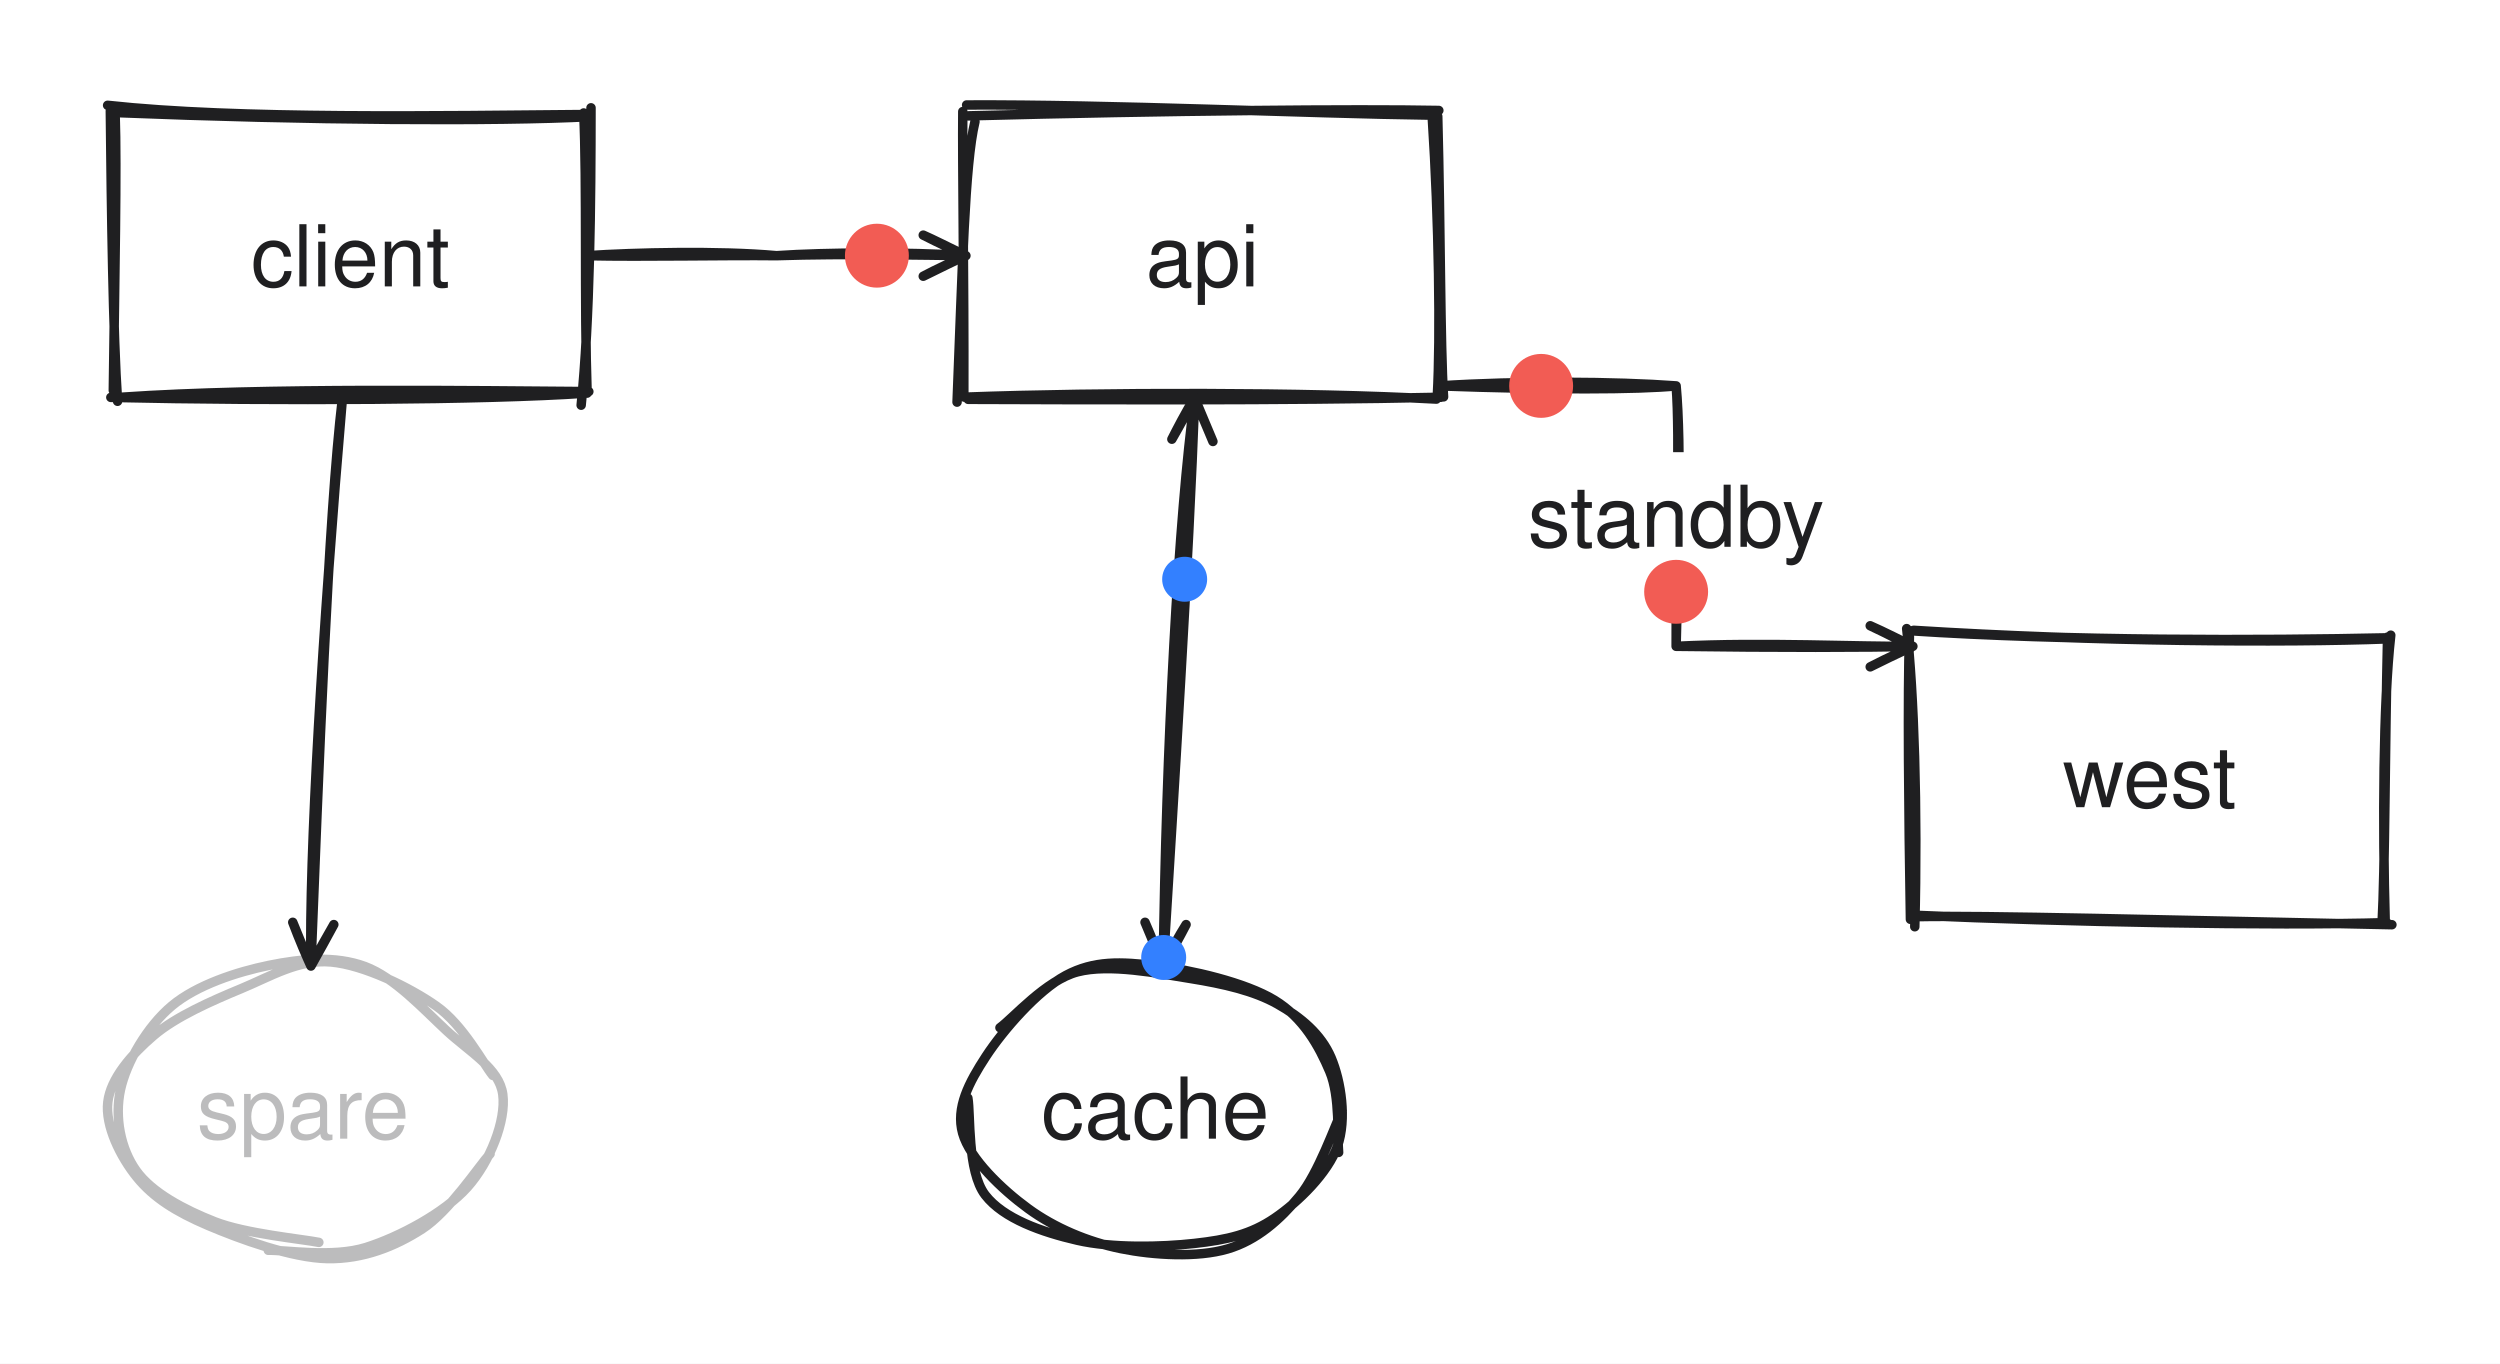
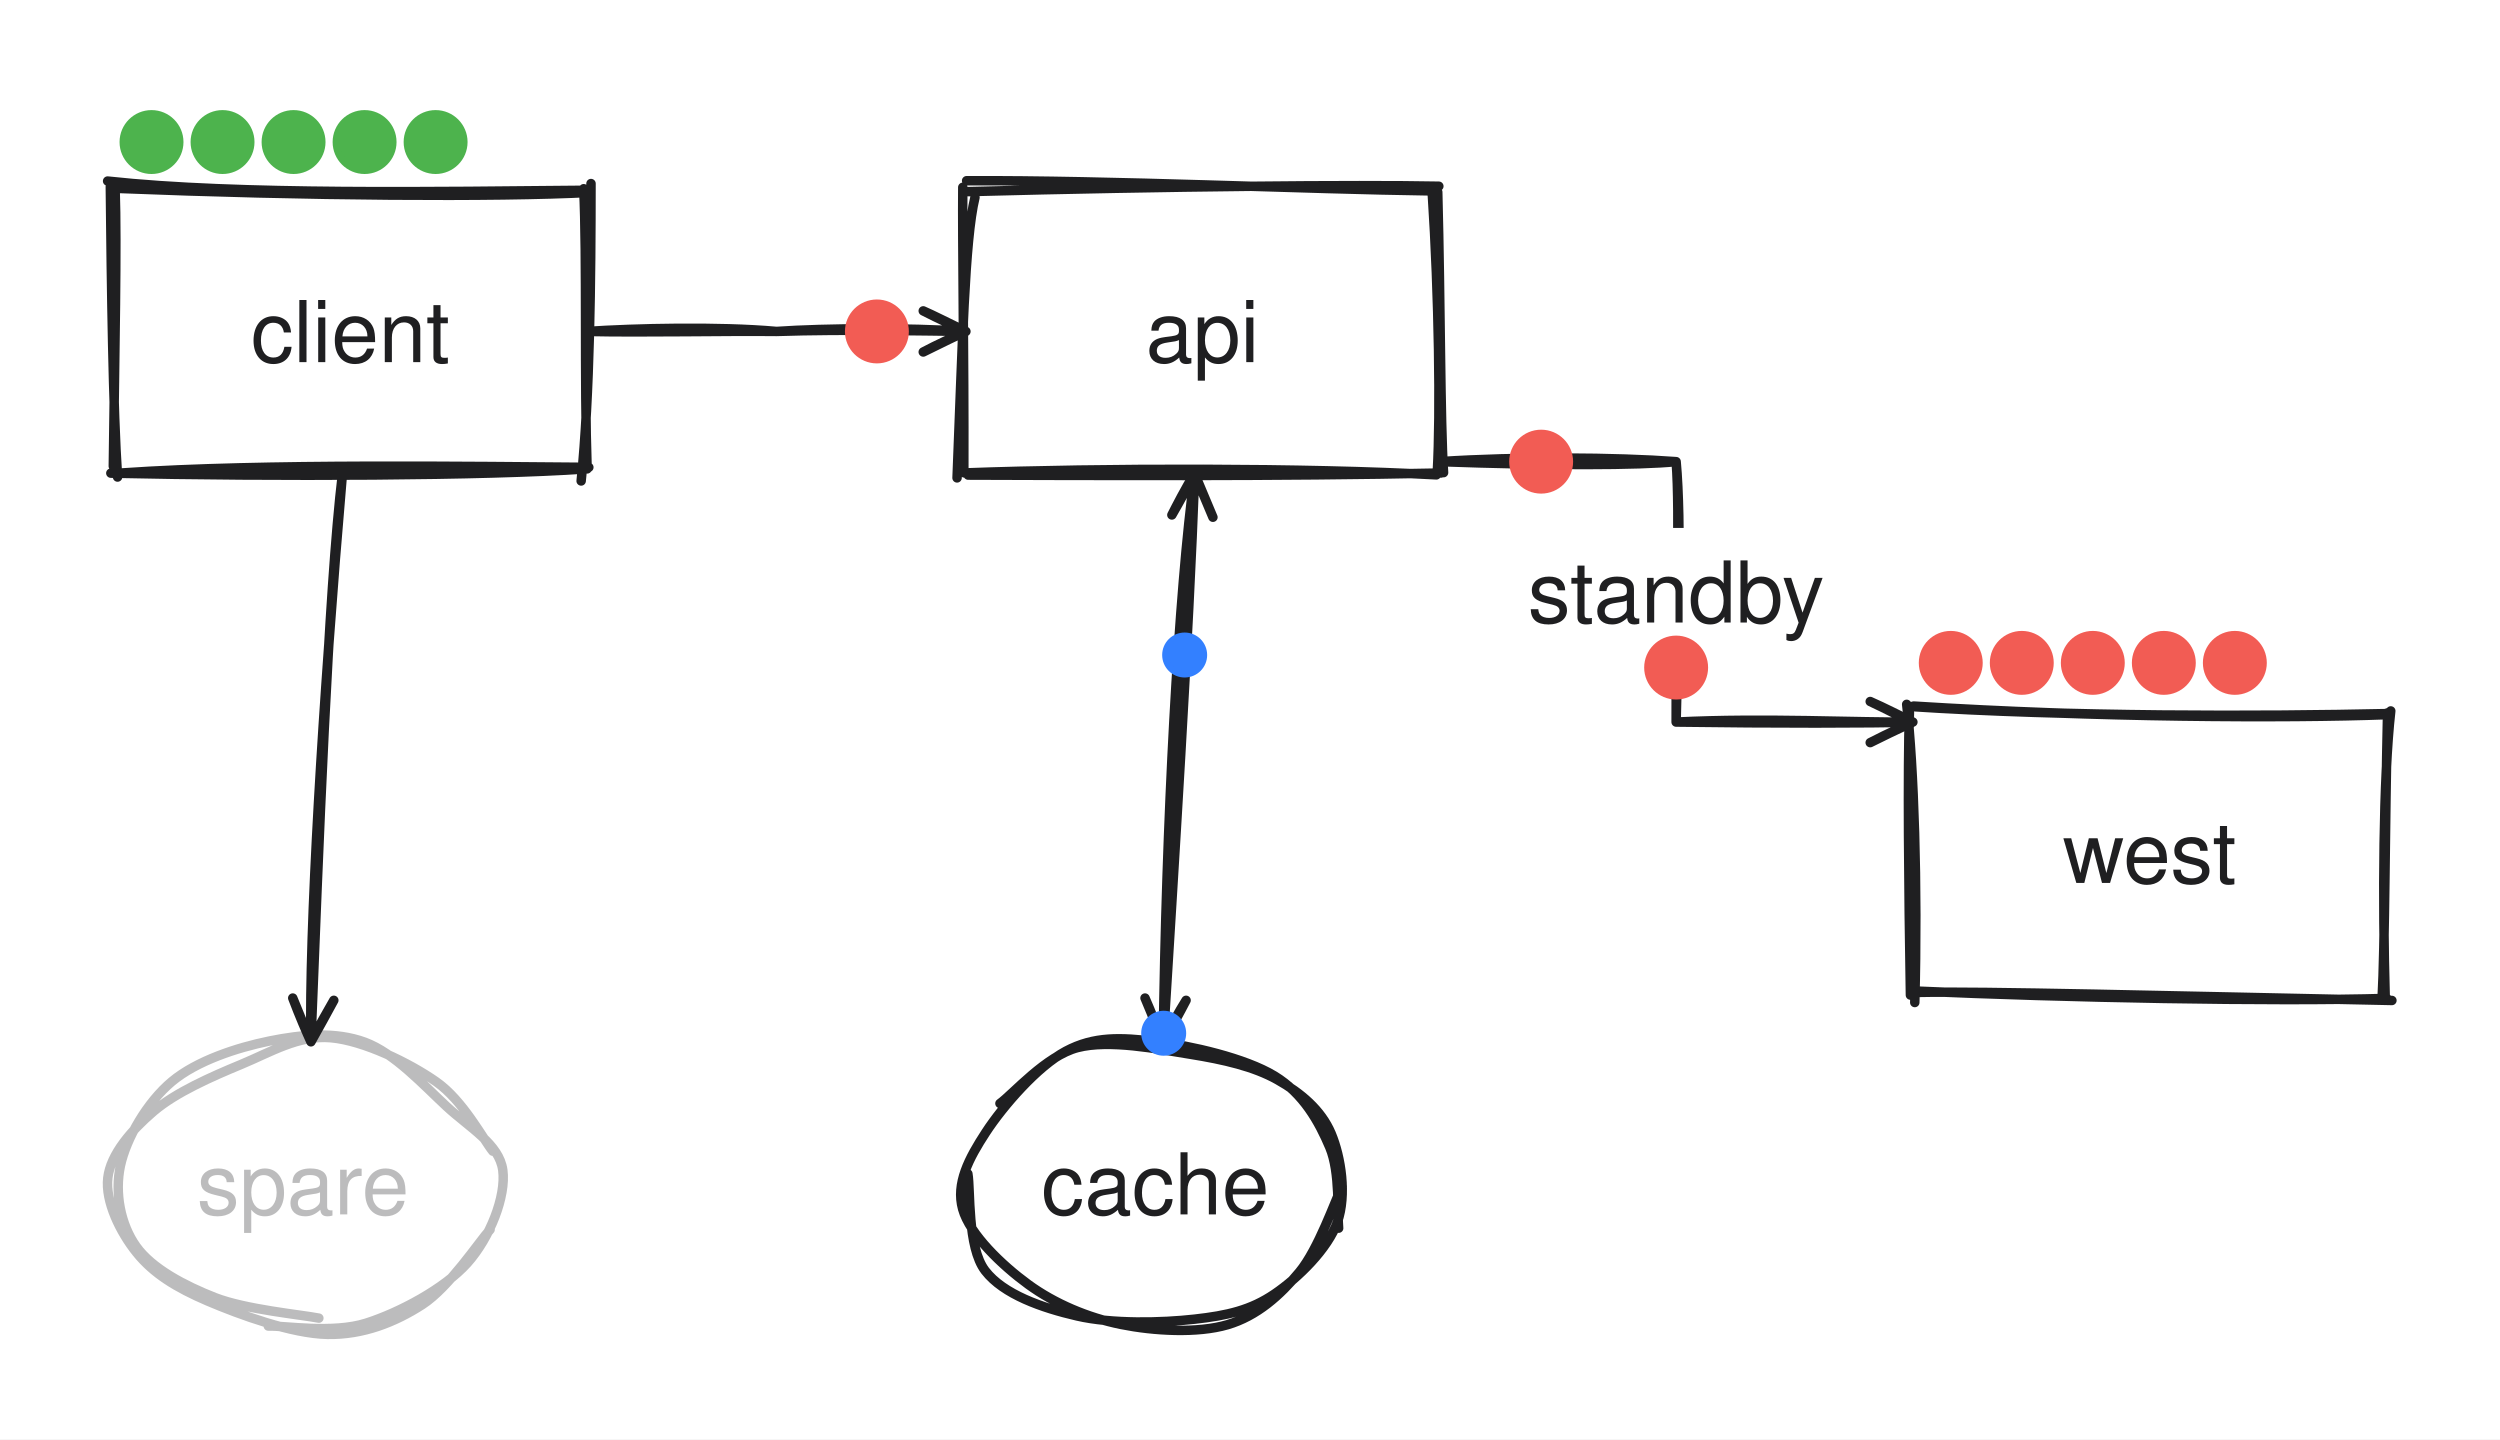
- <svg xmlns="http://www.w3.org/2000/svg" width="528" height="288" viewBox="-4 116 528 288">
-   <rect x="-4" y="116" width="528" height="288" fill="#ffffff" />
+ <svg xmlns="http://www.w3.org/2000/svg" width="528" height="304" viewBox="-4 100 528 304">
+   <rect x="-4" y="100" width="528" height="304" fill="#ffffff" />
  <path d="M18.73 138.24 C46.01 141.24 89.88 140.44 119.18 140.19 M20.51 139.78 C61.2 141.42 100.77 141.67 120.63 140.64 M120.82 138.77 C120.81 158.77 120.62 183.25 118.74 201.58 M119.28 139.86 C119.98 154.31 119.37 180.64 120 199.03 M120.36 198.7 C97.23 198.54 51.47 197.83 21.86 199.88 M119.51 199.05 C98.9 200.48 54.44 200.72 19.41 199.93 M19.93 198.46 C20.24 174.02 20.71 151.52 20.32 140.11 M20.83 200.75 C19.88 186.82 19.51 160.16 19.3 139.44" fill="none" stroke="#1f1f21" stroke-width="2" stroke-linecap="round" stroke-linejoin="round" />
  <text x="70" font-family="Helvetica Neue, Helvetica, Arial, sans-serif" font-size="18" fill="#1f1f21" text-anchor="middle">
    <tspan x="70" y="176.48">client</tspan>
  </text>
  <path d="M200.15 138.17 C230.57 138.03 272.03 139.97 298.22 140.32 M200.51 140.47 C243.08 139.34 282.69 138.99 299.88 139.33 M298.49 140.87 C299.92 162.66 300.24 187.47 299.57 199.34 M299.65 140.57 C300.28 164.66 300.18 188.75 300.88 199.82 M300.33 199.9 C266.46 200.64 225.61 200.42 200.48 200.34 M299.36 200.29 C271.97 198.78 228.88 198.81 199.68 199.88 M198.13 200.93 C199.26 173.36 199.73 150.64 201.91 141.71 M199.56 199.45 C199.63 175.03 199.23 150.88 199.34 139.56" fill="none" stroke="#1f1f21" stroke-width="2" stroke-linecap="round" stroke-linejoin="round" />
  <text x="250" font-family="Helvetica Neue, Helvetica, Arial, sans-serif" font-size="18" fill="#1f1f21" text-anchor="middle">
    <tspan x="250" y="176.48">api</tspan>
  </text>
  <path d="M400.17 249.12 C438.63 251.54 478.86 251.74 500.06 250.94 M399.24 249.2 C432.64 251.41 474.3 251.29 500.01 250.71 M500.25 250.55 C499.7 274.65 499.72 299.59 499.09 311.01 M500.93 250.15 C499.31 264.46 499.19 290.46 499.76 310.73 M501.17 311.3 C453.47 310.31 414.38 309.3 400.87 309.6 M500.1 310.86 C475.96 311.58 431.63 310.69 400.95 309.32 M400.4 311.73 C401.06 286.94 400.2 261.78 398.69 248.76 M399.48 310.16 C399.09 287.34 398.87 262.67 399.27 250.51" fill="none" stroke="#1f1f21" stroke-width="2" stroke-linecap="round" stroke-linejoin="round" />
  <text x="450" font-family="Helvetica Neue, Helvetica, Arial, sans-serif" font-size="18" fill="#1f1f21" text-anchor="middle">
    <tspan x="450" y="286.48">west</tspan>
  </text>
  <path d="M207.19 333.05 C209.93 331.09 216.89 322.99 223.59 321.25 C230.29 319.52 240.37 321.53 247.4 322.66 C254.43 323.79 260.83 325.25 265.78 328.04 C270.74 330.83 275.02 334.4 277.14 339.4 C279.25 344.41 280.46 352.42 278.47 358.07 C276.48 363.71 270.22 369.86 265.19 373.28 C260.15 376.71 255.22 377.84 248.27 378.61 C241.32 379.39 230.83 379.64 223.47 377.93 C216.1 376.23 207.92 373.38 204.07 368.38 C200.23 363.37 201.02 351.32 200.41 347.9 M279.48 350.53 C277.97 353.55 274.47 363.79 270.43 368.66 C266.39 373.54 261.5 377.95 255.22 379.79 C248.93 381.63 239.73 381.13 232.72 379.71 C225.72 378.29 218.74 375.33 213.17 371.27 C207.6 367.21 200.8 360.7 199.31 355.34 C197.82 349.98 200.6 344.67 204.23 339.12 C207.87 333.56 215.11 325.21 221.09 322.02 C227.07 318.82 232.75 319.1 240.1 319.97 C247.44 320.83 259.02 323.49 265.15 327.22 C271.27 330.94 274.58 336.94 276.84 342.3 C279.11 347.67 278.41 356.54 278.72 359.39" fill="none" stroke="#1f1f21" stroke-width="2" stroke-linecap="round" stroke-linejoin="round" />
  <text x="240" font-family="Helvetica Neue, Helvetica, Arial, sans-serif" font-size="18" fill="#1f1f21" text-anchor="middle">
    <tspan x="240" y="356.48">cache</tspan>
  </text>
  <g opacity="0.3">
    <path d="M99.51 359.69 C97.12 362.33 90.88 371.87 85.16 375.56 C79.43 379.25 72.71 381.95 65.17 381.82 C57.62 381.69 46.59 377.65 39.88 374.79 C33.17 371.92 28.43 368.96 24.91 364.62 C21.39 360.28 18.18 353.74 18.77 348.75 C19.36 343.76 23.77 338.69 28.46 334.7 C33.14 330.71 40.65 327.41 46.9 324.82 C53.14 322.24 59.03 318.56 65.91 319.17 C72.79 319.78 82.46 324.48 88.15 328.48 C93.85 332.47 98.1 340.69 100.09 343.13 M63.34 378.39 C59.68 377.67 47.82 376.56 41.39 374.04 C34.96 371.52 28.1 367.92 24.78 363.27 C21.46 358.63 20.19 351.97 21.44 346.16 C22.7 340.35 27.06 332.8 32.3 328.42 C37.54 324.04 46.08 321.25 52.87 319.87 C59.67 318.48 66.84 317.82 73.07 320.12 C79.31 322.43 85.46 329.18 90.31 333.68 C95.16 338.18 101.46 341.63 102.19 347.15 C102.92 352.66 99.5 361.38 94.69 366.77 C89.87 372.16 80.3 377.25 73.3 379.46 C66.29 381.68 56.1 379.96 52.66 380.06" fill="none" stroke="#1f1f21" stroke-width="2" stroke-linecap="round" stroke-linejoin="round" />
    <text x="60" font-family="Helvetica Neue, Helvetica, Arial, sans-serif" font-size="18" fill="#1f1f21" text-anchor="middle">
      <tspan x="60" y="356.48">spare</tspan>
    </text>
  </g>
  <path d="M120 170 C129.89 169.34 147.78 168.9 160 170 M120 170 C132.1 170.27 148.9 169.87 160 170 M160 170 C174.81 169.51 191.98 169.91 200 170 M160 170 C170.43 169.29 187.8 169.2 200 170 M190.99 165.66 C192.9 166.48 196.69 168.4 200 170 M190.99 165.66 C194.34 167.38 198.05 169.04 200 170 M190.99 174.34 C193.76 172.86 197.54 171.15 200 170 M190.99 174.34 C194.7 172.5 198.42 170.69 200 170" fill="none" stroke="#1f1f21" stroke-width="2" stroke-linecap="round" stroke-linejoin="round" />
  <path d="M300 197.5 C316.66 196.4 337.47 196.57 350 197.5 M300 197.5 C323.43 198.35 342.19 198.29 350 197.5 M350 197.5 C350.87 208.45 349.92 232.61 350 252.5 M350 197.5 C351.18 210.14 350.44 234.42 350 252.5 M350 252.5 C368.67 251.56 388.53 252.64 400 252.5 M350 252.5 C370.65 252.79 391.31 252.77 400 252.5 M390.99 248.16 C393.89 249.43 397.82 251.43 400 252.5 M390.99 248.16 C394.6 249.83 398.11 251.75 400 252.5 M390.99 256.84 C395.21 254.65 398.61 253.23 400 252.5 M390.99 256.84 C392.95 255.85 396.96 253.91 400 252.5" fill="none" stroke="#1f1f21" stroke-width="2" stroke-linecap="round" stroke-linejoin="round" />
  <rect x="311.5" y="211.5" width="77" height="27" fill="#ffffff" />
  <text x="350" font-family="Helvetica Neue, Helvetica, Arial, sans-serif" font-size="18" fill="#1f1f21" text-anchor="middle">
    <tspan x="350" y="231.48">standby</tspan>
  </text>
  <path d="M241.67 320.03 C243.88 284.24 247.08 234.47 248.33 200 M241.67 320.03 C242.27 273.86 244.88 225.11 248.33 200 M243.5 208.76 C244.38 207.03 246.48 202.9 248.33 200 M243.5 208.76 C245.15 205.93 247.16 202.15 248.33 200 M252.17 209.24 C251.13 206.66 249.37 202.73 248.33 200 M252.17 209.24 C250.92 206.2 249.19 202.23 248.33 200 M246.5 311.27 C245.12 313.44 242.94 317.38 241.67 320.03 M246.5 311.27 C245.23 313.76 243.11 317.56 241.67 320.03 M237.83 310.79 C239.78 315.27 240.9 318.75 241.67 320.03 M237.83 310.79 C239.18 313.77 240.58 317.73 241.67 320.03" fill="none" stroke="#1f1f21" stroke-width="2" stroke-linecap="round" stroke-linejoin="round" />
  <path d="M68.33 200 C65.26 225.81 63.3 279.24 61.67 320.03 M68.33 200 C64.12 248.78 61.23 296.85 61.67 320.03 M66.5 311.27 C65.29 313.49 63.17 317.41 61.67 320.03 M66.5 311.27 C65.29 313.34 63.21 317.05 61.67 320.03 M57.83 310.79 C59.15 313.96 60.54 317.53 61.67 320.03 M57.83 310.79 C59.23 314.51 60.79 318.11 61.67 320.03" fill="none" stroke="#1f1f21" stroke-width="2" stroke-linecap="round" stroke-linejoin="round" />
  <path d="M356 240.99 C356 244.3 353.31 246.99 350 246.99 C346.69 246.99 344 244.3 344 240.99 C344 237.67 346.69 234.99 350 234.99 C353.31 234.99 356 237.67 356 240.99 Z" fill="#f25c54" stroke="none" />
  <path d="M356 240.99 C356 244.3 353.31 246.99 350 246.99 C346.69 246.99 344 244.3 344 240.99 C344 237.67 346.69 234.99 350 234.99 C353.31 234.99 356 237.67 356 240.99 Z" fill="none" stroke="#f25c54" stroke-width="1.5" stroke-linecap="round" stroke-linejoin="round" />
  <path d="M327.49 197.5 C327.49 200.81 324.8 203.5 321.49 203.5 C318.17 203.5 315.49 200.81 315.49 197.5 C315.49 194.19 318.17 191.5 321.49 191.5 C324.8 191.5 327.49 194.19 327.49 197.5 Z" fill="#f25c54" stroke="none" />
  <path d="M327.49 197.5 C327.49 200.81 324.8 203.5 321.49 203.5 C318.17 203.5 315.49 200.81 315.49 197.5 C315.49 194.19 318.17 191.5 321.49 191.5 C324.8 191.5 327.49 194.19 327.49 197.5 Z" fill="none" stroke="#f25c54" stroke-width="1.5" stroke-linecap="round" stroke-linejoin="round" />
  <path d="M187.2 170 C187.2 173.31 184.51 176 181.2 176 C177.89 176 175.2 173.31 175.2 170 C175.2 166.69 177.89 164 181.2 164 C184.51 164 187.2 166.69 187.2 170 Z" fill="#f25c54" stroke="none" />
  <path d="M187.2 170 C187.2 173.31 184.51 176 181.2 176 C177.89 176 175.2 173.31 175.2 170 C175.2 166.69 177.89 164 181.2 164 C184.51 164 187.2 166.69 187.2 170 Z" fill="none" stroke="#f25c54" stroke-width="1.5" stroke-linecap="round" stroke-linejoin="round" />
  <path d="M245.77 318.22 C245.77 320.43 243.97 322.22 241.77 322.22 C239.56 322.22 237.77 320.43 237.77 318.22 C237.77 316.01 239.56 314.22 241.77 314.22 C243.97 314.22 245.77 316.01 245.77 318.22 Z" fill="#3380ff" stroke="none" />
  <path d="M245.77 318.22 C245.77 320.43 243.97 322.22 241.77 322.22 C239.56 322.22 237.77 320.43 237.77 318.22 C237.77 316.01 239.56 314.22 241.77 314.22 C243.97 314.22 245.77 316.01 245.77 318.22 Z" fill="none" stroke="#3380ff" stroke-width="1.5" stroke-linecap="round" stroke-linejoin="round" />
  <path d="M250.2 238.34 C250.2 240.55 248.41 242.34 246.2 242.34 C243.99 242.34 242.2 240.55 242.2 238.34 C242.2 236.13 243.99 234.34 246.2 234.34 C248.41 234.34 250.2 236.13 250.2 238.34 Z" fill="#3380ff" stroke="none" />
  <path d="M250.2 238.34 C250.2 240.55 248.41 242.34 246.2 242.34 C243.99 242.34 242.2 240.55 242.2 238.34 C242.2 236.13 243.99 234.34 246.2 234.34 C248.41 234.34 250.2 236.13 250.2 238.34 Z" fill="none" stroke="#3380ff" stroke-width="1.5" stroke-linecap="round" stroke-linejoin="round" />
+   <path d="M414 240 C414 243.31 411.31 246 408 246 C404.69 246 402 243.31 402 240 C402 236.69 404.69 234 408 234 C411.31 234 414 236.69 414 240 Z" fill="#f25c54" stroke="none" />
+   <path d="M414 240 C414 243.31 411.31 246 408 246 C404.69 246 402 243.31 402 240 C402 236.69 404.69 234 408 234 C411.31 234 414 236.69 414 240 Z" fill="none" stroke="#f25c54" stroke-width="1.5" stroke-linecap="round" stroke-linejoin="round" />
+   <path d="M429 240 C429 243.31 426.31 246 423 246 C419.69 246 417 243.31 417 240 C417 236.69 419.69 234 423 234 C426.31 234 429 236.69 429 240 Z" fill="#f25c54" stroke="none" />
+   <path d="M429 240 C429 243.31 426.31 246 423 246 C419.69 246 417 243.31 417 240 C417 236.69 419.69 234 423 234 C426.31 234 429 236.69 429 240 Z" fill="none" stroke="#f25c54" stroke-width="1.5" stroke-linecap="round" stroke-linejoin="round" />
+   <path d="M444 240 C444 243.31 441.31 246 438 246 C434.69 246 432 243.31 432 240 C432 236.69 434.69 234 438 234 C441.31 234 444 236.69 444 240 Z" fill="#f25c54" stroke="none" />
+   <path d="M444 240 C444 243.31 441.31 246 438 246 C434.69 246 432 243.31 432 240 C432 236.69 434.69 234 438 234 C441.31 234 444 236.69 444 240 Z" fill="none" stroke="#f25c54" stroke-width="1.5" stroke-linecap="round" stroke-linejoin="round" />
+   <path d="M459 240 C459 243.31 456.31 246 453 246 C449.69 246 447 243.31 447 240 C447 236.69 449.69 234 453 234 C456.31 234 459 236.69 459 240 Z" fill="#f25c54" stroke="none" />
+   <path d="M459 240 C459 243.31 456.31 246 453 246 C449.69 246 447 243.31 447 240 C447 236.69 449.69 234 453 234 C456.31 234 459 236.69 459 240 Z" fill="none" stroke="#f25c54" stroke-width="1.5" stroke-linecap="round" stroke-linejoin="round" />
+   <path d="M474 240 C474 243.31 471.31 246 468 246 C464.69 246 462 243.31 462 240 C462 236.69 464.69 234 468 234 C471.31 234 474 236.69 474 240 Z" fill="#f25c54" stroke="none" />
+   <path d="M474 240 C474 243.31 471.31 246 468 246 C464.69 246 462 243.31 462 240 C462 236.69 464.69 234 468 234 C471.31 234 474 236.69 474 240 Z" fill="none" stroke="#f25c54" stroke-width="1.5" stroke-linecap="round" stroke-linejoin="round" />
+   <path d="M34 130 C34 133.31 31.31 136 28 136 C24.69 136 22 133.31 22 130 C22 126.69 24.69 124 28 124 C31.31 124 34 126.69 34 130 Z" fill="#4db34d" stroke="none" />
+   <path d="M34 130 C34 133.31 31.31 136 28 136 C24.69 136 22 133.31 22 130 C22 126.69 24.69 124 28 124 C31.31 124 34 126.69 34 130 Z" fill="none" stroke="#4db34d" stroke-width="1.5" stroke-linecap="round" stroke-linejoin="round" />
+   <path d="M49 130 C49 133.31 46.31 136 43 136 C39.69 136 37 133.31 37 130 C37 126.69 39.69 124 43 124 C46.31 124 49 126.69 49 130 Z" fill="#4db34d" stroke="none" />
+   <path d="M49 130 C49 133.31 46.31 136 43 136 C39.69 136 37 133.31 37 130 C37 126.69 39.69 124 43 124 C46.31 124 49 126.69 49 130 Z" fill="none" stroke="#4db34d" stroke-width="1.5" stroke-linecap="round" stroke-linejoin="round" />
+   <path d="M64 130 C64 133.31 61.31 136 58 136 C54.69 136 52 133.31 52 130 C52 126.69 54.69 124 58 124 C61.31 124 64 126.69 64 130 Z" fill="#4db34d" stroke="none" />
+   <path d="M64 130 C64 133.31 61.31 136 58 136 C54.69 136 52 133.31 52 130 C52 126.69 54.69 124 58 124 C61.31 124 64 126.69 64 130 Z" fill="none" stroke="#4db34d" stroke-width="1.5" stroke-linecap="round" stroke-linejoin="round" />
+   <path d="M79 130 C79 133.31 76.31 136 73 136 C69.69 136 67 133.31 67 130 C67 126.69 69.69 124 73 124 C76.31 124 79 126.69 79 130 Z" fill="#4db34d" stroke="none" />
+   <path d="M79 130 C79 133.31 76.31 136 73 136 C69.69 136 67 133.31 67 130 C67 126.69 69.69 124 73 124 C76.31 124 79 126.69 79 130 Z" fill="none" stroke="#4db34d" stroke-width="1.5" stroke-linecap="round" stroke-linejoin="round" />
+   <path d="M94 130 C94 133.31 91.31 136 88 136 C84.69 136 82 133.31 82 130 C82 126.69 84.69 124 88 124 C91.31 124 94 126.69 94 130 Z" fill="#4db34d" stroke="none" />
+   <path d="M94 130 C94 133.31 91.31 136 88 136 C84.69 136 82 133.31 82 130 C82 126.69 84.69 124 88 124 C91.31 124 94 126.69 94 130 Z" fill="none" stroke="#4db34d" stroke-width="1.5" stroke-linecap="round" stroke-linejoin="round" />
</svg>
